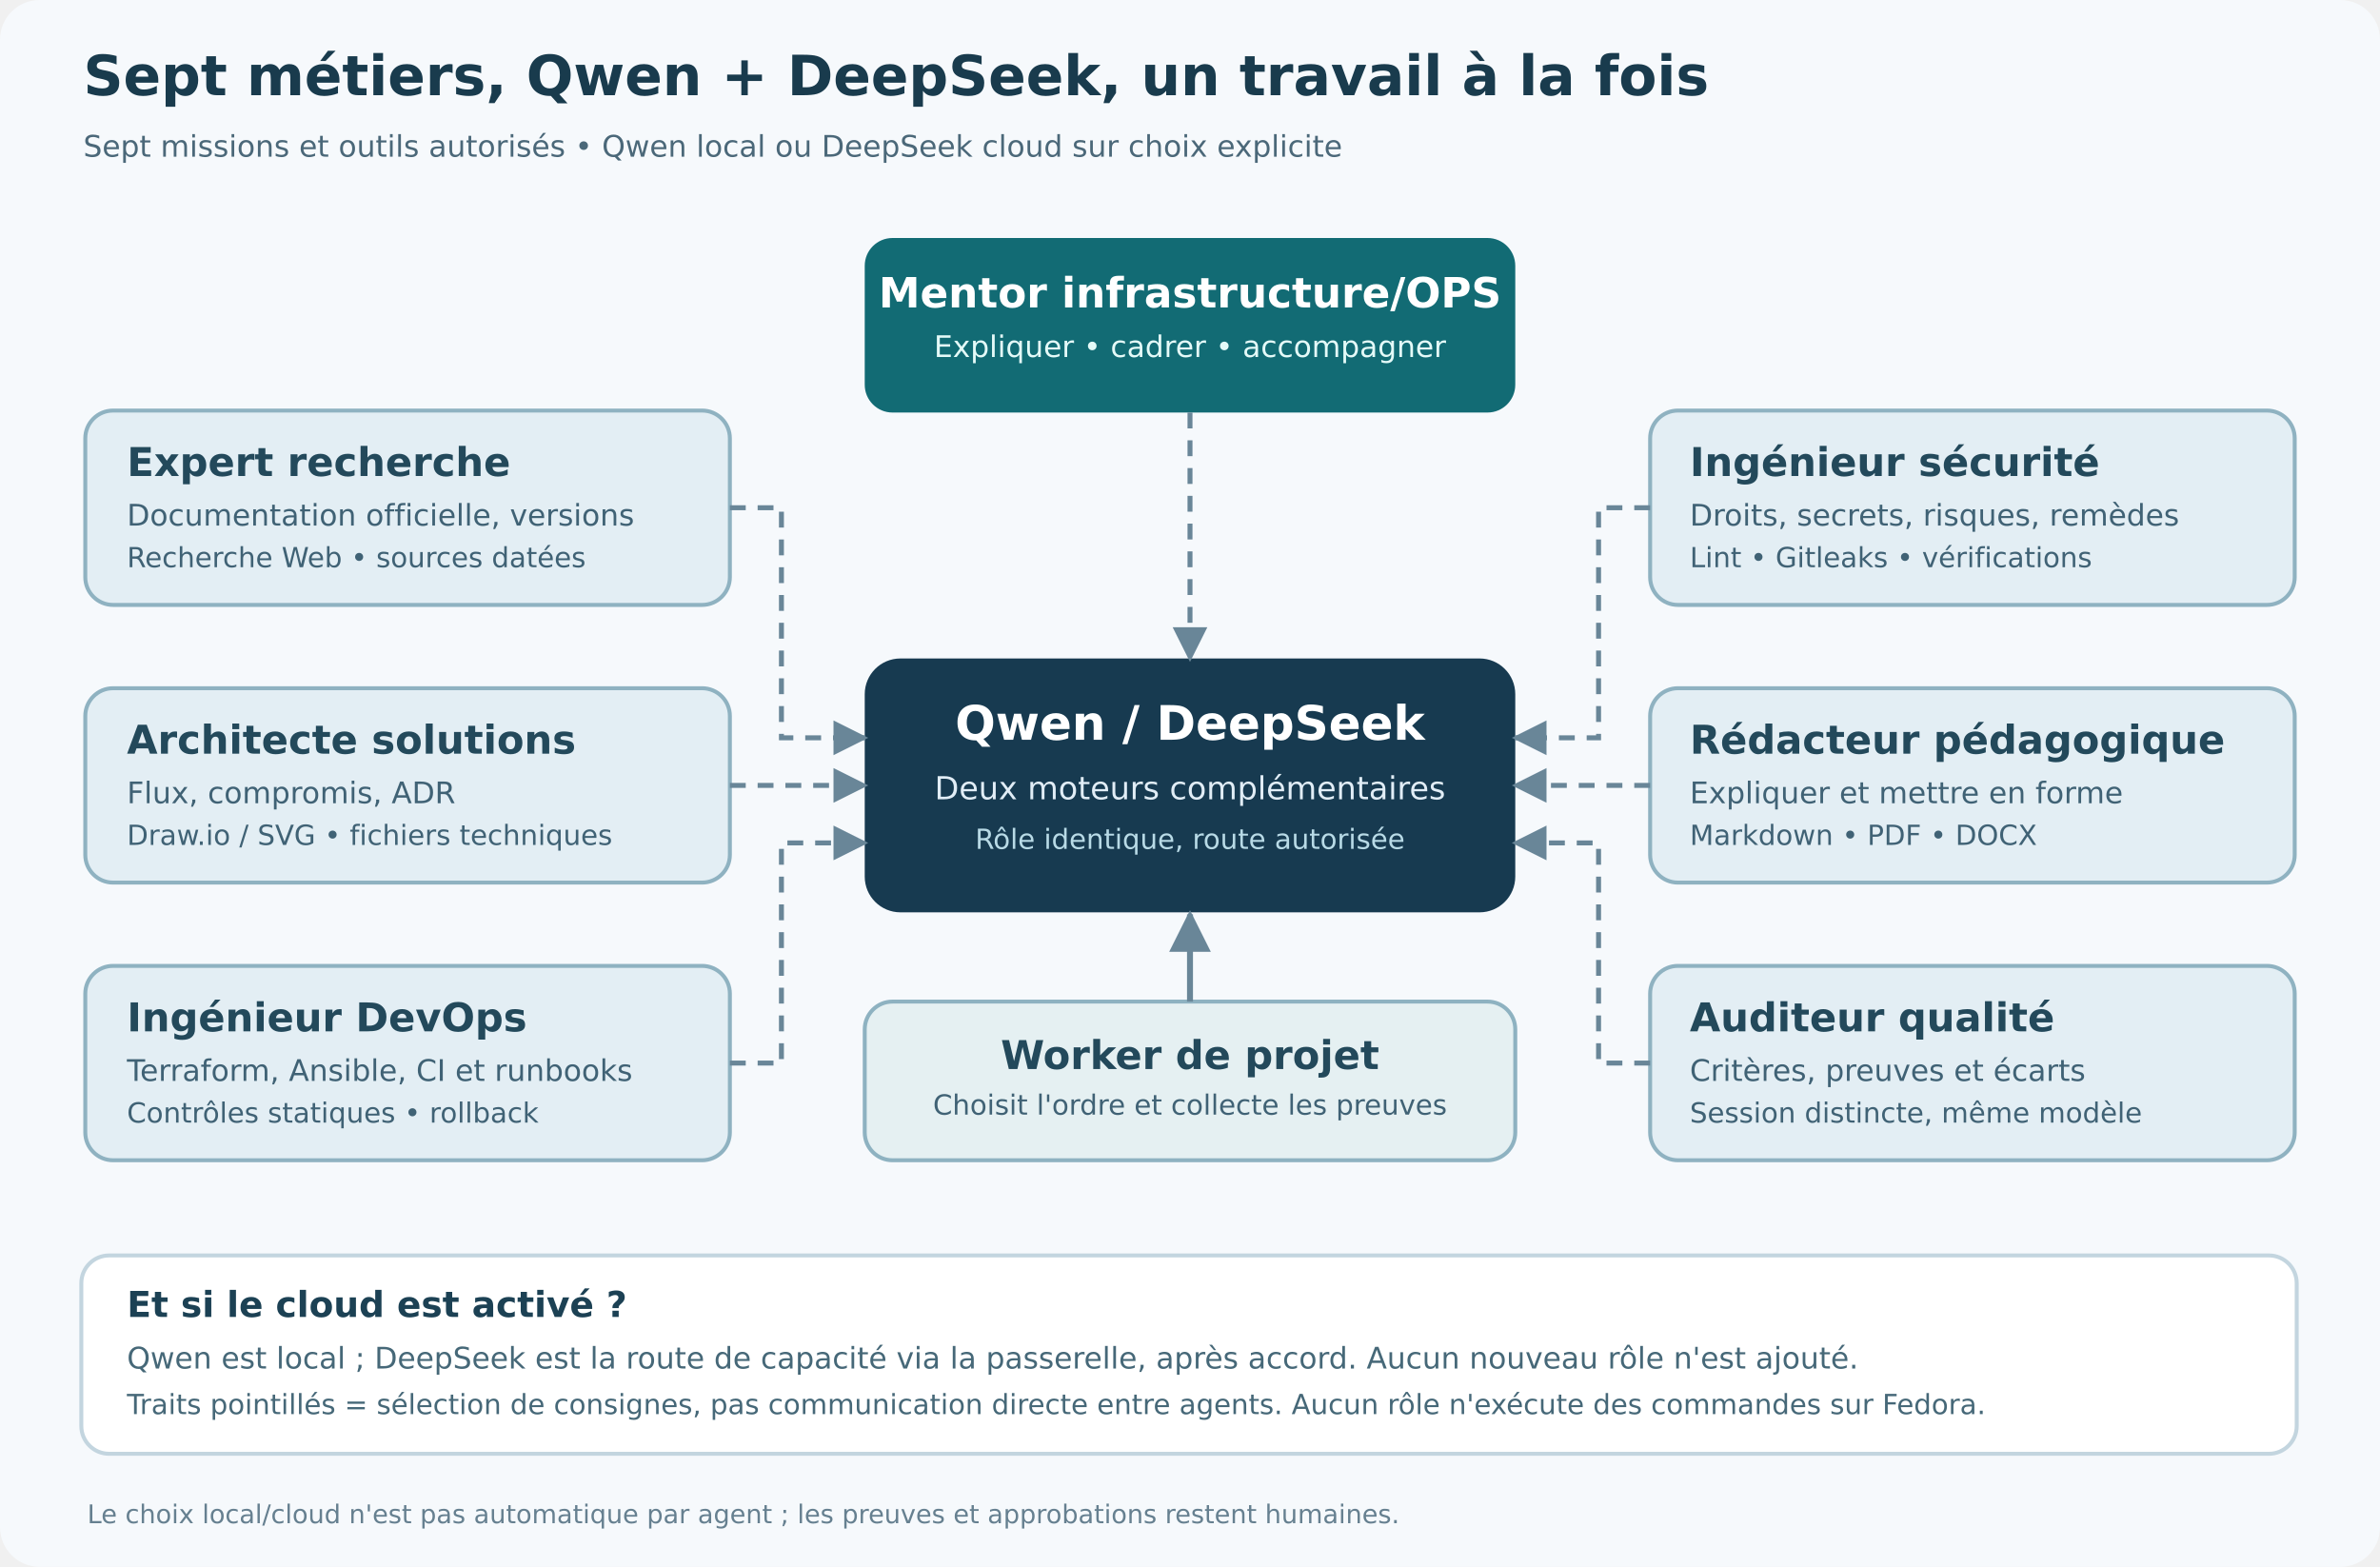
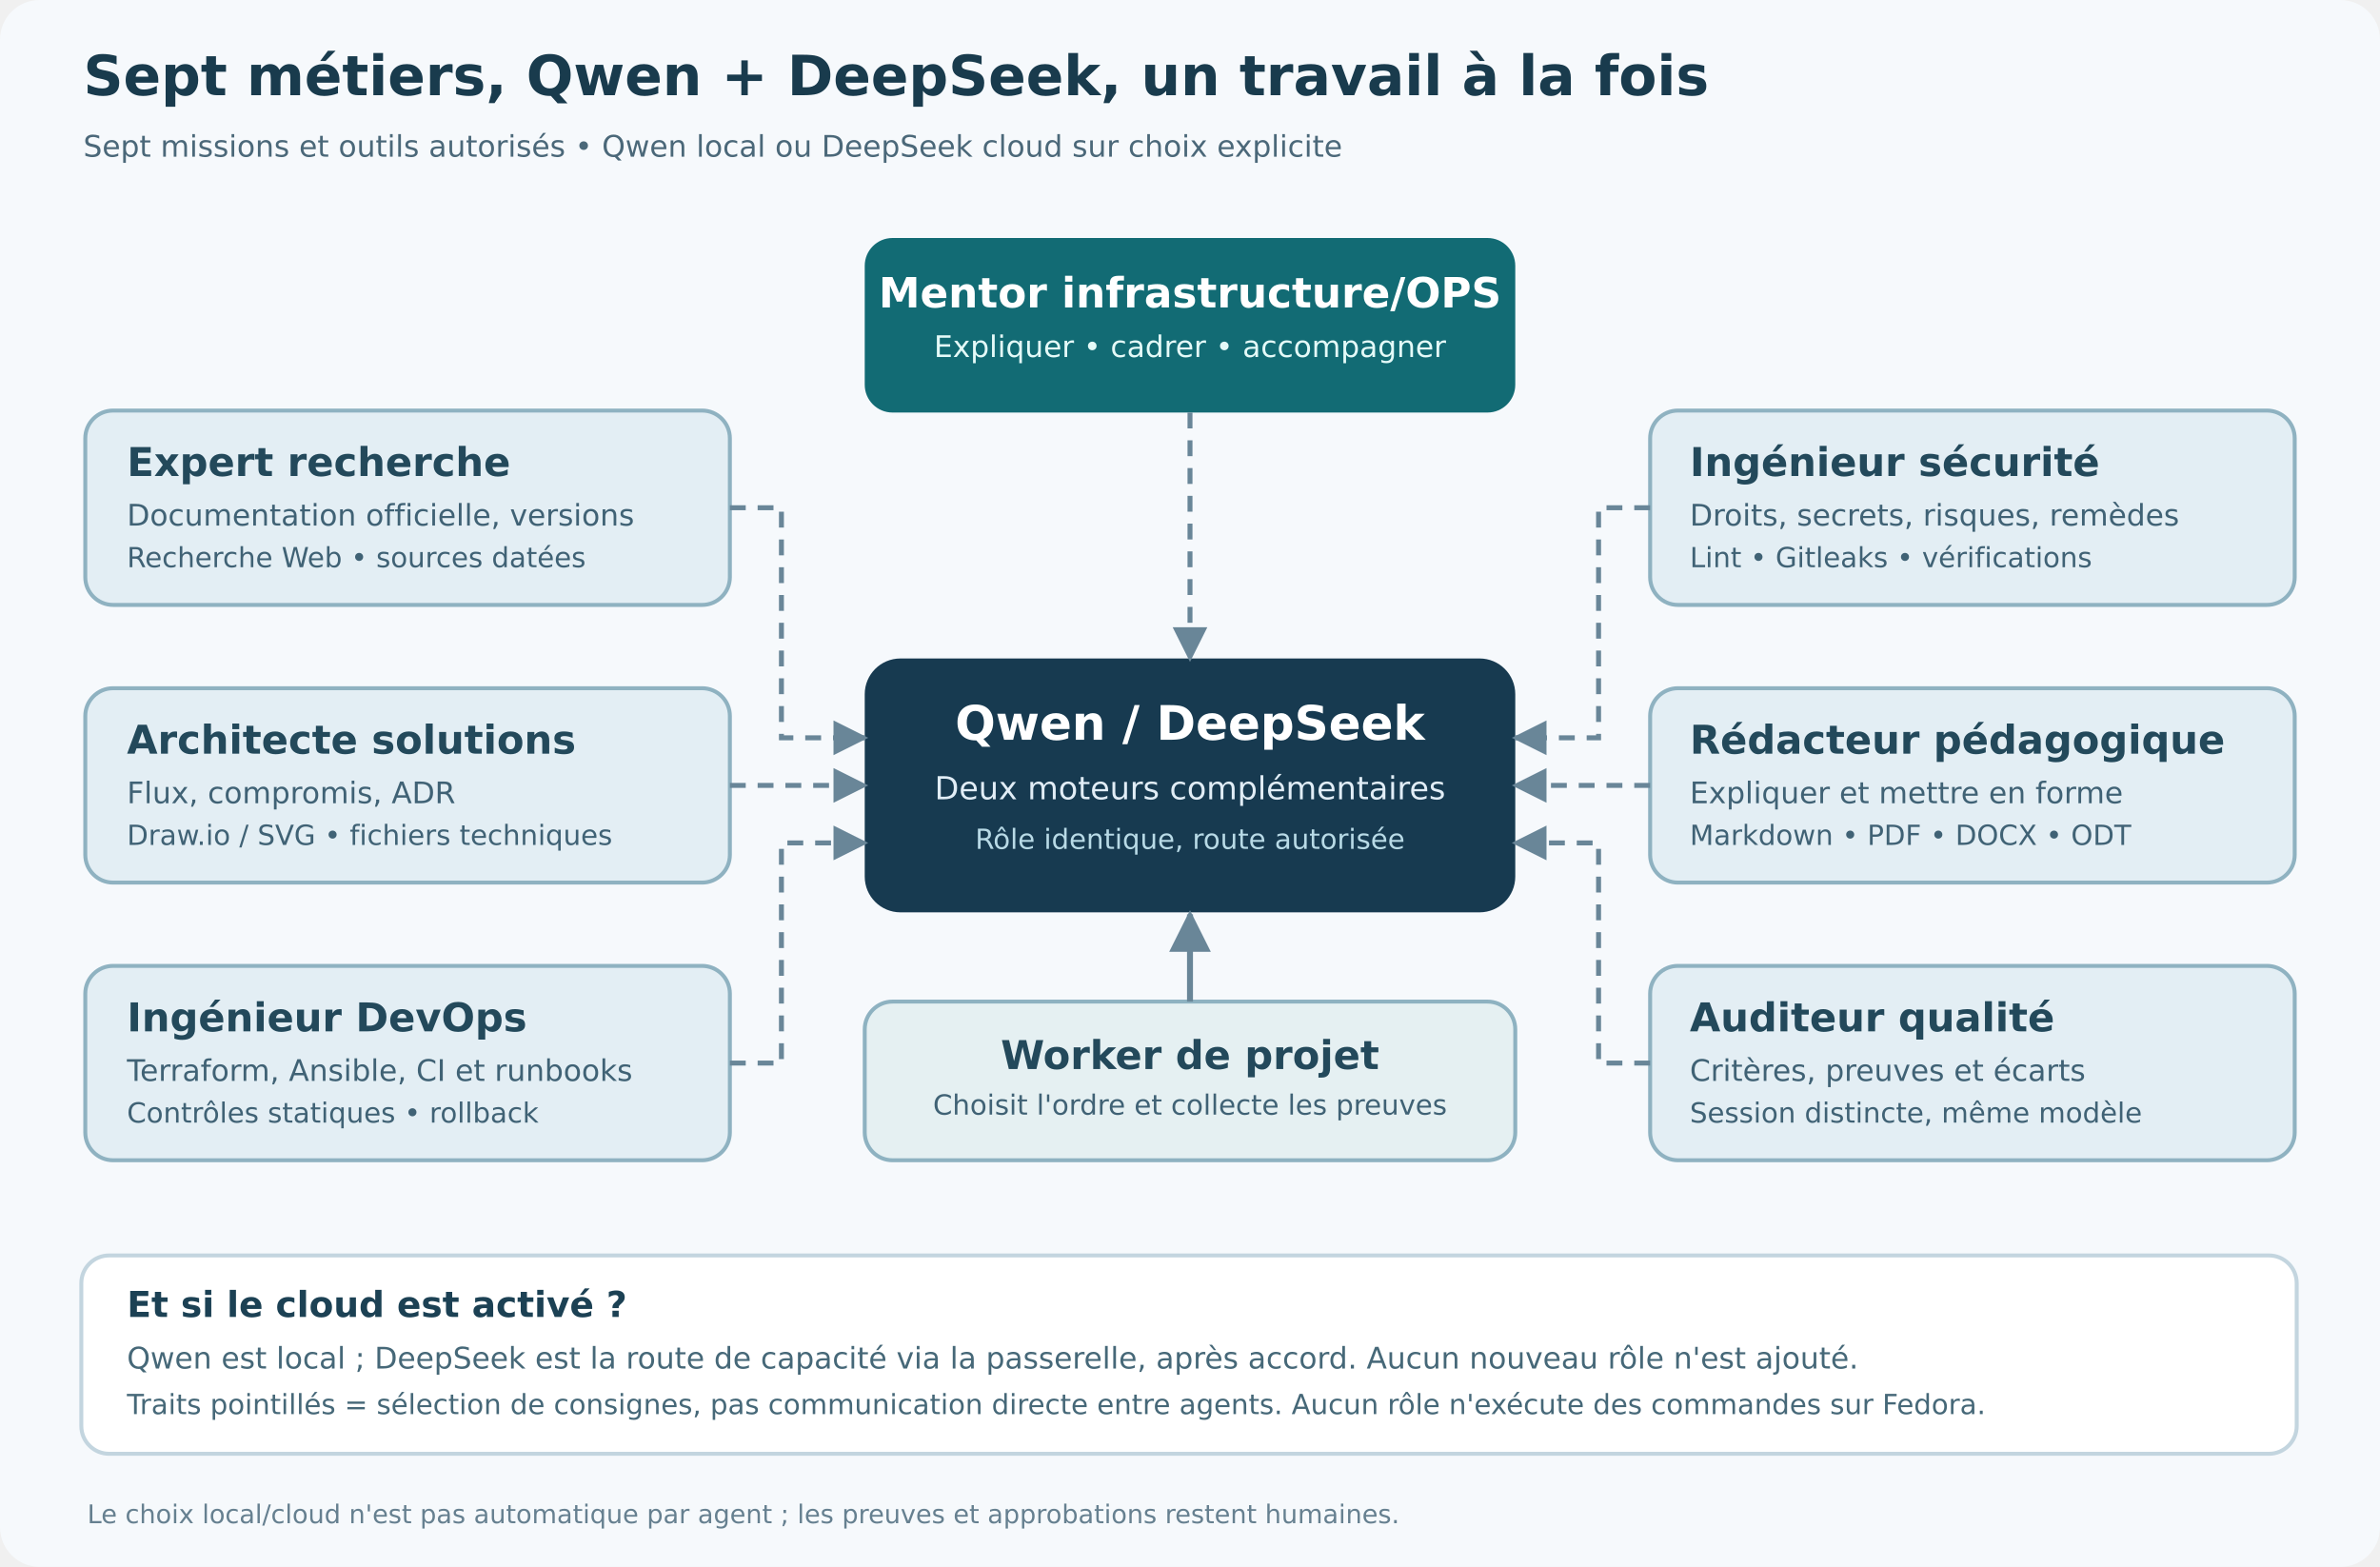
<svg xmlns="http://www.w3.org/2000/svg" viewBox="0 0 1200 790" role="img" aria-labelledby="title desc">
  <defs>
    <marker id="arr" viewBox="0 0 10 10" refX="9" refY="5" markerWidth="7" markerHeight="7" orient="auto">
      <path d="M0 0L10 5L0 10Z" fill="#698698" />
    </marker>
  </defs>
  <rect x="0" y="0" width="1200" height="790" rx="20" fill="#f6f9fc" />
  <text x="42" y="48" fill="#193b4d" font-family="DejaVu Sans,Arial,sans-serif" font-size="28" font-weight="700">Sept métiers, Qwen + DeepSeek, un travail à la fois</text>
  <text x="42" y="79" fill="#4b6879" font-family="DejaVu Sans,Arial,sans-serif" font-size="15">Sept missions et outils autorisés • Qwen local ou DeepSeek cloud sur choix explicite</text>
  <g font-family="DejaVu Sans,Arial,sans-serif">
    <rect x="43" y="207" width="325" height="98" rx="14" fill="#e3eef4" stroke="#8fb2c1" stroke-width="2" />
    <text x="64" y="240" fill="#23495b" font-size="20" font-weight="700">Expert recherche</text>
    <text x="64" y="265" fill="#406275" font-size="15">Documentation officielle, versions</text>
    <text x="64" y="286" fill="#406275" font-size="14">Recherche Web • sources datées</text>
    <rect x="43" y="347" width="325" height="98" rx="14" fill="#e3eef4" stroke="#8fb2c1" stroke-width="2" />
    <text x="64" y="380" fill="#23495b" font-size="20" font-weight="700">Architecte solutions</text>
    <text x="64" y="405" fill="#406275" font-size="15">Flux, compromis, ADR</text>
    <text x="64" y="426" fill="#406275" font-size="14">Draw.io / SVG • fichiers techniques</text>
    <rect x="43" y="487" width="325" height="98" rx="14" fill="#e3eef4" stroke="#8fb2c1" stroke-width="2" />
    <text x="64" y="520" fill="#23495b" font-size="20" font-weight="700">Ingénieur DevOps</text>
    <text x="64" y="545" fill="#406275" font-size="15">Terraform, Ansible, CI et runbooks</text>
    <text x="64" y="566" fill="#406275" font-size="14">Contrôles statiques • rollback</text>
    <rect x="832" y="207" width="325" height="98" rx="14" fill="#e3eef4" stroke="#8fb2c1" stroke-width="2" />
    <text x="852" y="240" fill="#23495b" font-size="20" font-weight="700">Ingénieur sécurité</text>
    <text x="852" y="265" fill="#406275" font-size="15">Droits, secrets, risques, remèdes</text>
    <text x="852" y="286" fill="#406275" font-size="14">Lint • Gitleaks • vérifications</text>
    <rect x="832" y="347" width="325" height="98" rx="14" fill="#e3eef4" stroke="#8fb2c1" stroke-width="2" />
    <text x="852" y="380" fill="#23495b" font-size="20" font-weight="700">Rédacteur pédagogique</text>
    <text x="852" y="405" fill="#406275" font-size="15">Expliquer et mettre en forme</text>
-     <text x="852" y="426" fill="#406275" font-size="14">Markdown • PDF • DOCX</text>
+     <text x="852" y="426" fill="#406275" font-size="14">Markdown • PDF • DOCX • ODT</text>
    <rect x="832" y="487" width="325" height="98" rx="14" fill="#e3eef4" stroke="#8fb2c1" stroke-width="2" />
    <text x="852" y="520" fill="#23495b" font-size="20" font-weight="700">Auditeur qualité</text>
    <text x="852" y="545" fill="#406275" font-size="15">Critères, preuves et écarts</text>
    <text x="852" y="566" fill="#406275" font-size="14">Session distincte, même modèle</text>
    <rect x="436" y="120" width="328" height="88" rx="14" fill="#126b74" />
    <text x="600" y="155" text-anchor="middle" fill="#fff" font-size="21" font-weight="700">Mentor infrastructure/OPS</text>
    <text x="600" y="180" text-anchor="middle" fill="#e4faf8" font-size="15">Expliquer • cadrer • accompagner</text>
    <rect x="436" y="332" width="328" height="128" rx="18" fill="#173a50" />
    <text x="600" y="373" text-anchor="middle" fill="#fff" font-size="24" font-weight="700">Qwen / DeepSeek</text>
    <text x="600" y="403" text-anchor="middle" fill="#e1edf6" font-size="16">Deux moteurs complémentaires</text>
    <text x="600" y="428" text-anchor="middle" fill="#b8dae6" font-size="14">Rôle identique, route autorisée</text>
    <rect x="436" y="505" width="328" height="80" rx="14" fill="#e5f0f2" stroke="#8eb2c1" stroke-width="2" />
    <text x="600" y="539" text-anchor="middle" fill="#23495b" font-size="20" font-weight="700">Worker de projet</text>
    <text x="600" y="562" text-anchor="middle" fill="#406275" font-size="14">Choisit l'ordre et collecte les preuves</text>
  </g>
  <g fill="none" stroke="#698698" stroke-width="2.5" stroke-dasharray="8 6">
    <path d="M600 208V332" marker-end="url(#arr)" />
    <path d="M368 256H394V372H436" marker-end="url(#arr)" />
    <path d="M368 396H436" marker-end="url(#arr)" />
    <path d="M368 536H394V425H436" marker-end="url(#arr)" />
    <path d="M832 256H806V372H764" marker-end="url(#arr)" />
    <path d="M832 396H764" marker-end="url(#arr)" />
    <path d="M832 536H806V425H764" marker-end="url(#arr)" />
  </g>
  <path d="M600 505V461" stroke="#698698" stroke-width="3" fill="none" marker-end="url(#arr)" />
  <rect x="41" y="633" width="1117" height="100" rx="14" fill="#fff" stroke="#c3d5df" stroke-width="2" />
  <text x="64" y="664" font-family="DejaVu Sans,Arial,sans-serif" font-size="18" font-weight="700" fill="#1c4154">Et si le cloud est activé ?</text>
  <text x="64" y="690" font-family="DejaVu Sans,Arial,sans-serif" font-size="15" fill="#466878">Qwen est local ; DeepSeek est la route de capacité via la passerelle, après accord. Aucun nouveau rôle n'est ajouté.</text>
  <text x="64" y="713" font-family="DejaVu Sans,Arial,sans-serif" font-size="14" fill="#466878">Traits pointillés = sélection de consignes, pas communication directe entre agents. Aucun rôle n'exécute des commandes sur Fedora.</text>
  <text x="44" y="768" font-family="DejaVu Sans,Arial,sans-serif" font-size="13" fill="#668090">Le choix local/cloud n'est pas automatique par agent ; les preuves et approbations restent humaines.</text>
</svg>
